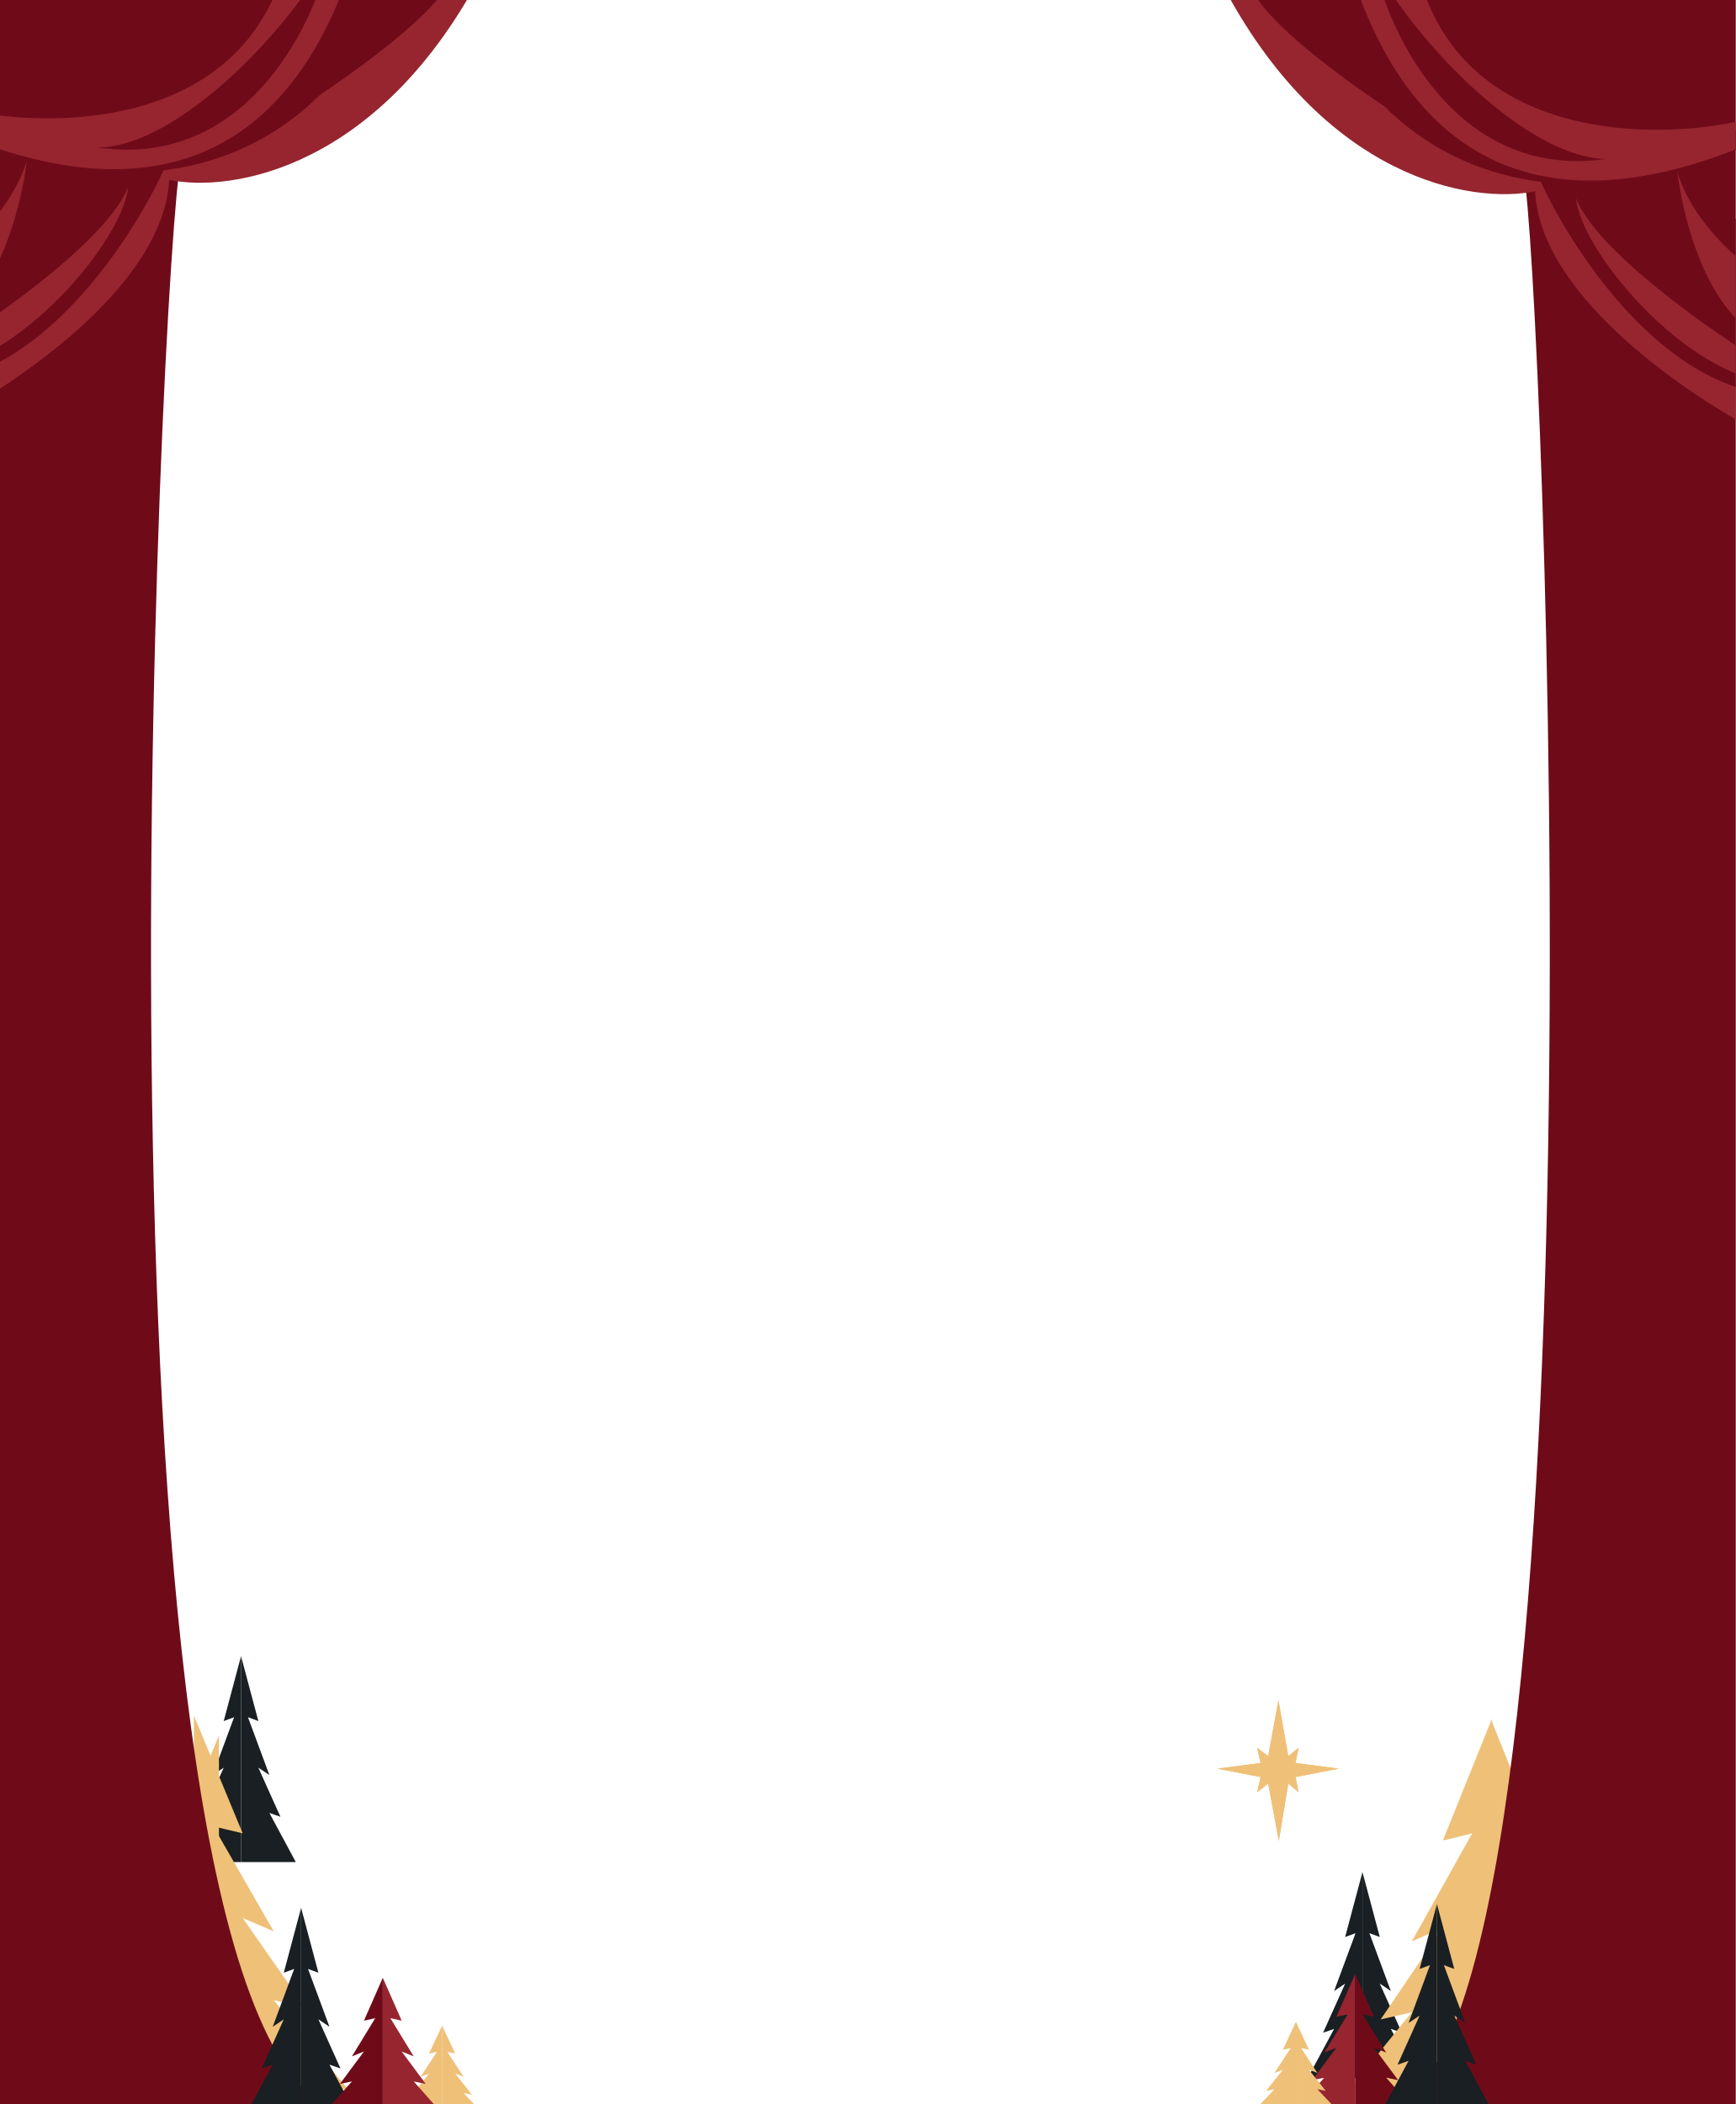
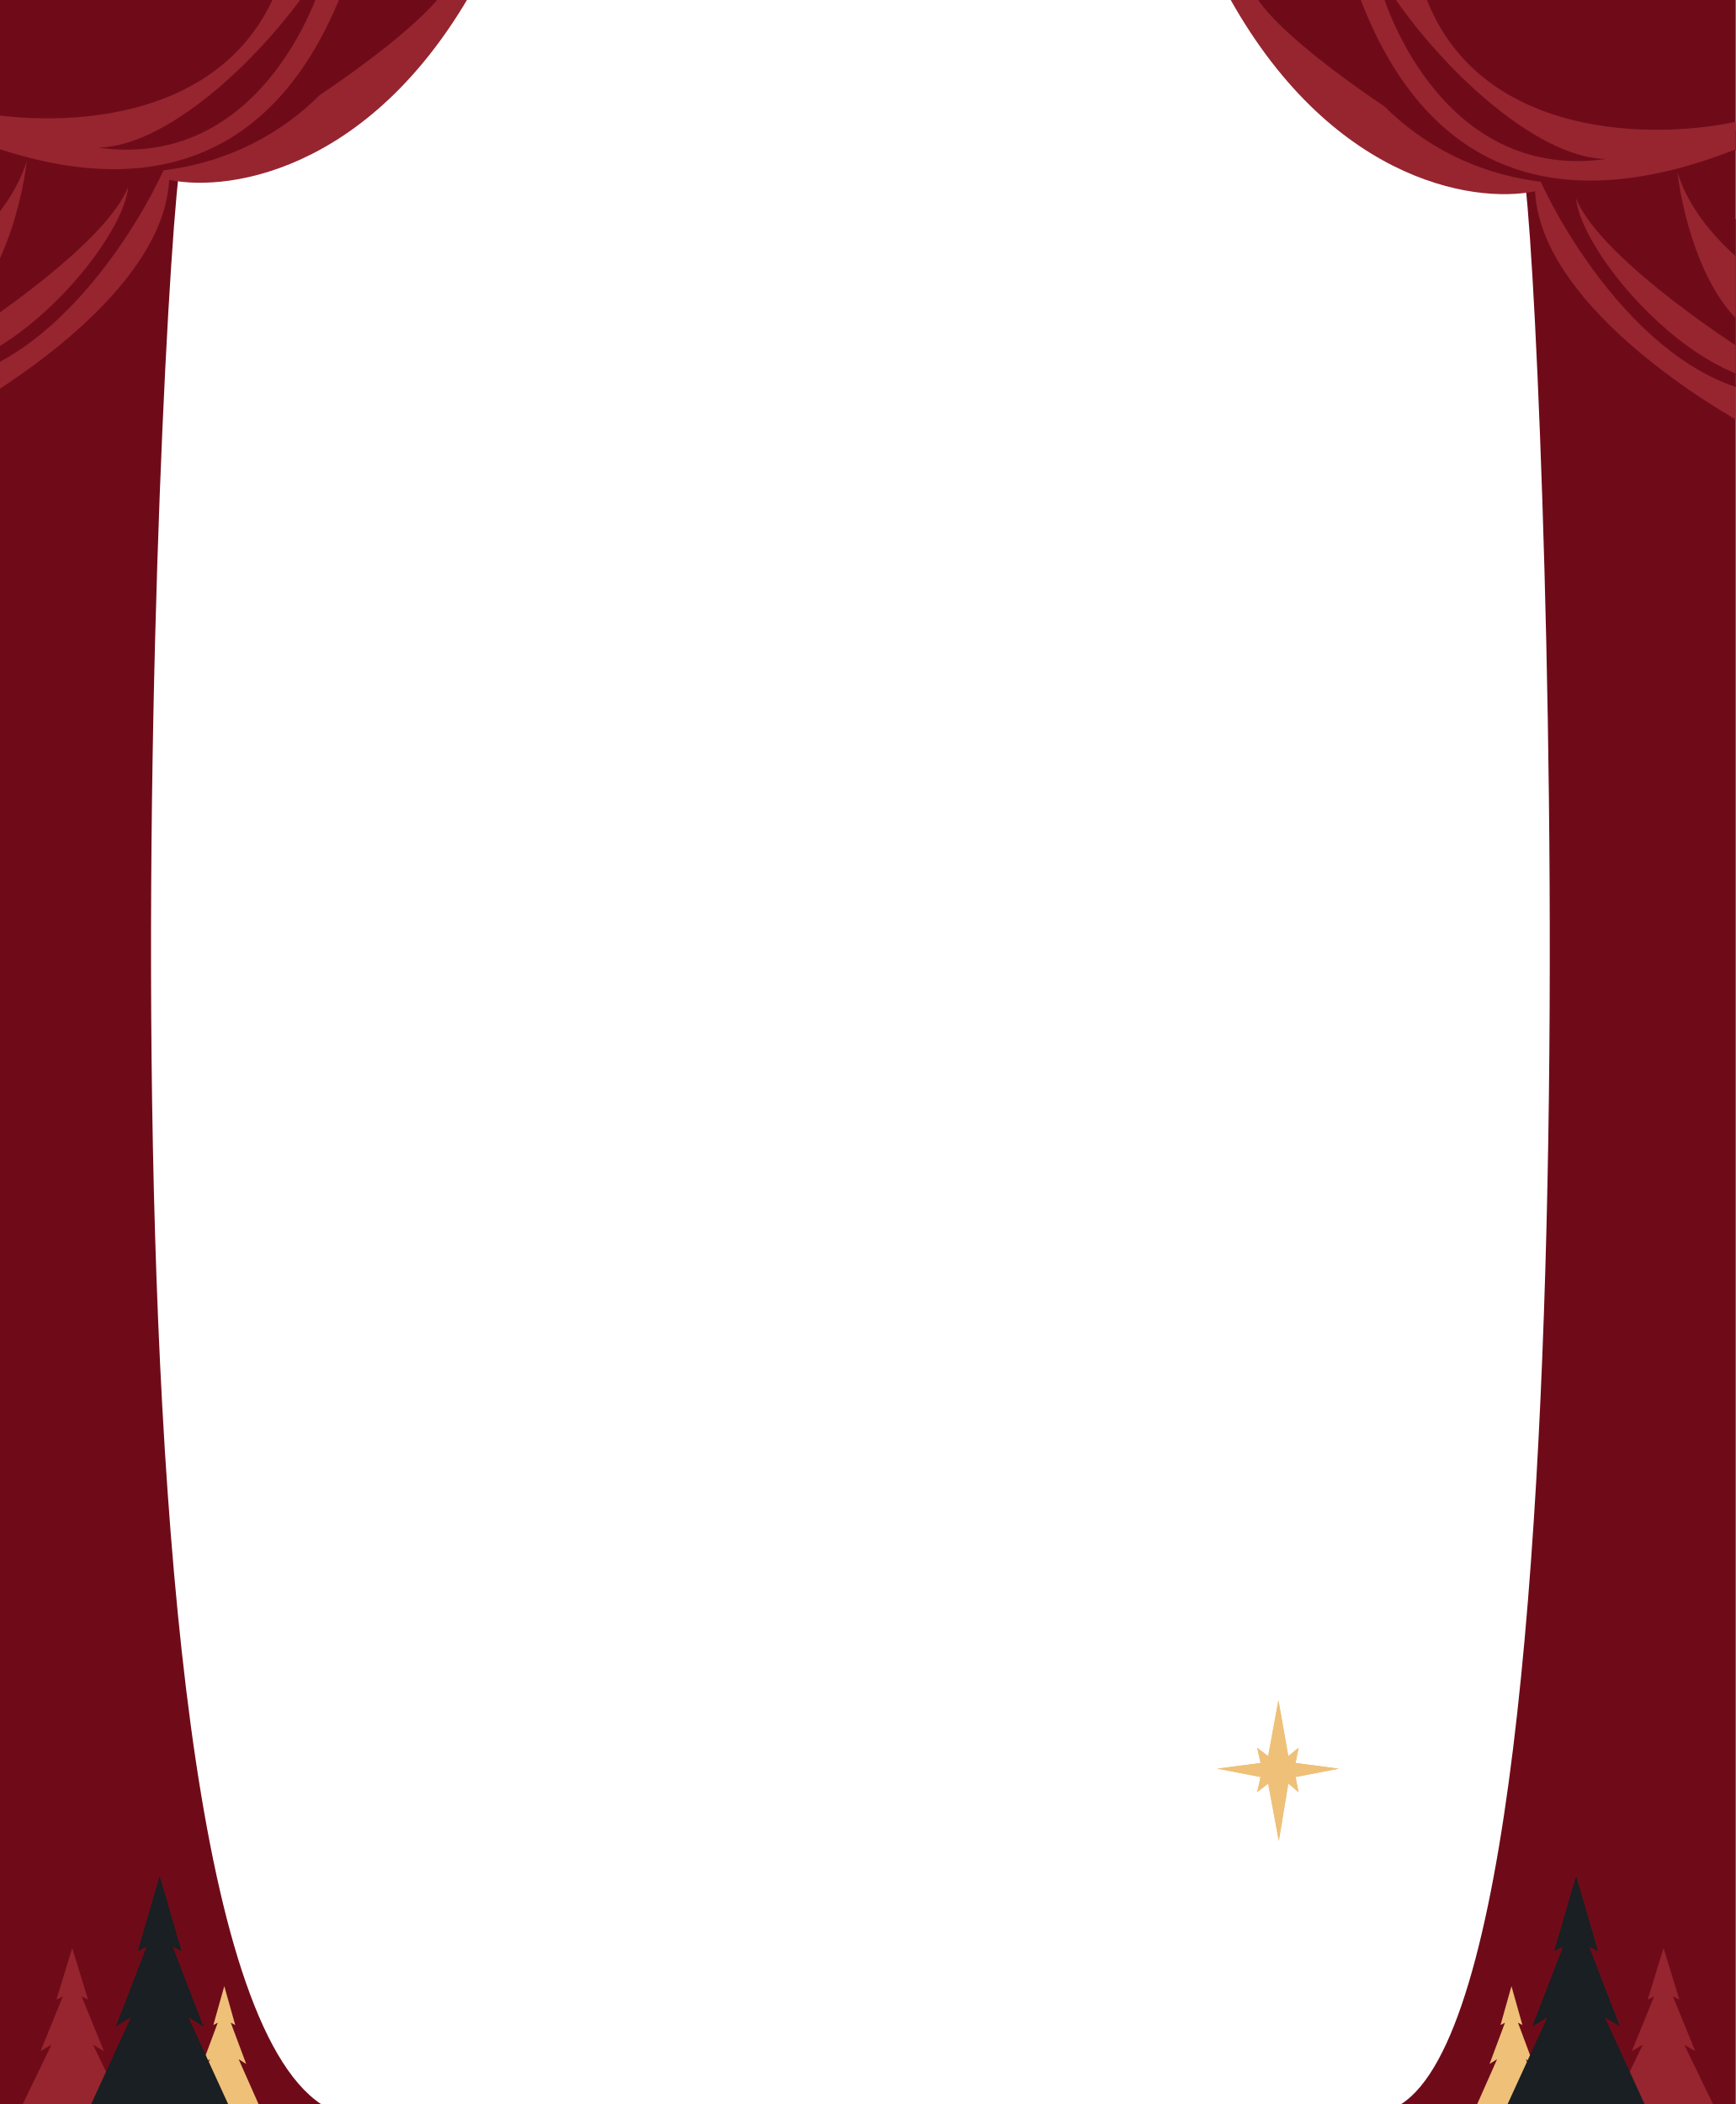
<svg xmlns="http://www.w3.org/2000/svg" width="2283" height="2767" viewBox="0 0 2283 2767" preserveAspectRatio="none" fill="none" overflow="hidden">
-   <path d="M339.804 2263.37L317.029 2178V2448.81H389.057L354.324 2384.24L368.843 2389.27L339.804 2324.7L354.324 2334.39L326.139 2258.35L339.804 2263.37Z" fill="#191F22" id="obj1" />
-   <path d="M294.252 2263.37L317.028 2178V2448.81H245L279.733 2384.24L265.213 2389.27L294.252 2324.7L279.733 2334.39L307.918 2258.35L294.252 2263.37Z" fill="#191F22" id="obj2" />
-   <path d="M319.19 2411.02L255 2256V2747.76H458L360.111 2630.52L401.032 2639.64L319.19 2522.4L360.111 2539.98L280.676 2401.9L319.19 2411.02Z" fill="#EFC078" id="obj3" />
-   <path d="M223.81 2437.26L288 2282.24V2774H85L182.889 2656.76L141.968 2665.88L223.81 2548.64L182.889 2566.22L262.324 2428.14L223.81 2437.26Z" fill="#EFC078" id="obj4" />
-   <path d="M1769.25 2547.37L1792.03 2462V2732.81H1720L1754.73 2668.24L1740.21 2673.27L1769.25 2608.7L1754.73 2618.39L1782.92 2542.35L1769.25 2547.37Z" fill="#191F22" id="obj5" />
-   <path d="M1814.8 2547.37L1792.03 2462V2732.81H1864.06L1829.32 2668.24L1843.84 2673.27L1814.8 2608.7L1829.32 2618.39L1801.14 2542.35L1814.8 2547.37Z" fill="#191F22" id="obj6" />
-   <path d="M1897.81 2420.51L1962 2261V2767H1759L1856.89 2646.36L1815.97 2655.75L1897.81 2535.11L1856.89 2553.21L1936.32 2411.12L1897.81 2420.51Z" fill="#EFC078" id="obj7" />
-   <path d="M2025.19 2420.51L1961 2261V2767H2164L2066.11 2646.36L2107.03 2655.75L2025.19 2535.11L2066.11 2553.21L1986.68 2411.12L2025.19 2420.51Z" fill="#EFC078" id="obj8" />
  <path d="M454.631 2781.5C93 2697.5 212.398 325 237.898 211L-5.501 222.5L-254.001 576L-211.471 3155.5C-202.271 2845.9 141.131 2764 454.631 2781.5Z" fill="#6F0B19" id="obj12" />
  <path d="M190.659 209C407.401 190.2 526.368 34.667 563.569 -40.5H636.588C501.124 222.3 304.086 253.667 222.5 236.5C215.112 380.9 6.493 512.5 -72.399 554V502.5C36.896 475.3 162.053 291.5 190.659 209Z" fill="#96252F" id="obj13" />
  <path d="M-67.398 500.896C75.56 471.655 183.501 297.379 219.602 213.896C129.169 231.225 -9.412 174.186 -67.398 143.5V500.896Z" fill="#6F0B19" id="obj14" />
  <path d="M-92 359.061V488.347C22.8 480.766 161.602 317 168.602 246.021C140.443 316.417 -9.645 421.109 -81.17 464.656V430.811C-4.817 401.028 28.26 272.194 35.255 211.5C13.053 284.604 -58.832 340.334 -92 359.061Z" fill="#96252F" id="obj15" />
  <path d="M-70.898 -27.5V169.628C151.105 271.719 319.141 225.821 420.602 125C478.25 86.377 572.672 16.835 593.102 -25.995H532.102L-70.898 -27.5Z" fill="#6F0B19" id="obj16" />
  <path d="M-68.821 169.997C193.525 284.285 369.704 208.594 455.102 -23.994H368.166C298.617 170.498 62.224 168.994 -47.279 143.931L-44.202 -26.5H-68.821L-71.898 167.992L-68.821 169.997Z" fill="#96252F" id="obj17" />
  <path d="M432.102 -56C418.435 14.833 332.102 223.5 128.602 194C221.602 194 359.702 66.4 432.102 -56Z" fill="#6F0B19" id="obj18" />
  <path d="M1829.49 2774C2123.49 2661.2 2029.19 340 2003.69 226L2247.09 237.5L2495.59 591L2495.59 3148C2486.39 2838.4 2142.99 2756.5 1829.49 2774Z" fill="#6F0B19" id="obj19" />
  <path d="M2050.93 224C1834.19 205.2 1715.22 49.667 1678.02 -25.5H1605C1740.46 237.3 1937.5 268.667 2019.09 251.5C2026.48 395.9 2235.09 527.5 2313.99 569V517.5C2204.69 490.3 2079.53 306.5 2050.93 224Z" fill="#96252F" id="obj20" />
  <path d="M2308.99 515.896C2166.03 486.655 2058.09 312.379 2021.99 228.896C2112.42 246.225 2251 189.186 2308.99 158.5V515.896Z" fill="#6F0B19" id="obj21" />
  <path d="M2333.59 374.061V503.347C2218.79 495.766 2079.99 332 2072.99 261.021C2101.14 331.417 2251.23 436.109 2322.76 479.656V445.811C2246.4 416.028 2213.33 287.194 2206.33 226.5C2228.53 299.604 2300.42 355.334 2333.59 374.061Z" fill="#96252F" id="obj22" />
  <path d="M2312.49 -12.5V184.628C2090.48 286.719 1922.45 240.821 1820.99 140C1763.34 101.377 1668.92 31.835 1648.49 -10.995H1709.49L2312.49 -12.5Z" fill="#6F0B19" id="obj24" />
  <path d="M2310.41 184.997C2048.06 299.285 1871.88 223.594 1786.49 -8.994H1873.42C1942.97 185.498 2179.36 183.994 2288.87 158.931L2285.79 -11.5H2310.41L2313.49 182.992L2310.41 184.997Z" fill="#96252F" id="obj25" />
  <path d="M1809.49 -41C1823.15 29.833 1909.49 238.5 2112.99 209C2019.99 209 1881.89 81.4 1809.49 -41Z" fill="#6F0B19" id="obj26" />
  <path d="M1682 2421L1668 2345.5L1653.5 2357L1658 2337L1601 2326L1658 2318.5L1653.5 2298.5L1668 2309.5L1681.5 2236L1694.5 2309.5L1708 2298.5L1704 2318.5L1761 2326L1704 2337L1708 2357L1694.5 2345.5L1682 2421Z" fill="#EFC078" id="obj48" />
-   <path d="M598.733 2700.66L581.5 2664V2780.28H636L609.719 2752.56L620.706 2754.72L598.733 2726.99L609.719 2731.15L588.393 2698.5L598.733 2700.66Z" fill="#EFC078" id="obj370" />
-   <path d="M564.267 2700.66L581.5 2664V2780.28H527L553.281 2752.56L542.294 2754.72L564.267 2726.99L553.281 2731.15L574.607 2698.5L564.267 2700.66Z" fill="#EFC078" id="obj371" />
-   <path d="M418.804 2594.37L396.029 2509V2779.81H468.057L433.324 2715.24L447.843 2720.27L418.804 2655.7L433.324 2665.39L405.139 2589.35L418.804 2594.37Z" fill="#191F22" id="obj372" />
-   <path d="M373.252 2594.37L396.028 2509V2779.81H324L358.733 2715.24L344.213 2720.27L373.252 2655.7L358.733 2665.39L386.918 2589.35L373.252 2594.37Z" fill="#191F22" id="obj373" />
-   <path d="M1757.68 2652.43L1782.5 2596V2775H1704L1741.85 2732.32L1726.03 2735.64L1757.68 2692.97L1741.85 2699.37L1772.57 2649.11L1757.68 2652.43Z" fill="#96252F" id="obj374" />
-   <path d="M1807.32 2652.43L1782.5 2596V2775H1861L1823.15 2732.32L1838.97 2735.64L1807.32 2692.97L1823.15 2699.37L1792.43 2649.11L1807.32 2652.43Z" fill="#6F0B19" id="obj375" />
-   <path d="M1687.27 2695.66L1704.5 2659V2775.28H1650L1676.28 2747.56L1665.29 2749.72L1687.27 2721.99L1676.28 2726.15L1697.61 2693.5L1687.27 2695.66Z" fill="#EFC078" id="obj376" />
-   <path d="M1721.73 2695.66L1704.5 2659V2775.28H1759L1732.72 2747.56L1743.71 2749.72L1721.73 2721.99L1732.72 2726.15L1711.39 2693.5L1721.73 2695.66Z" fill="#EFC078" id="obj377" />
-   <path d="M1867.2 2589.37L1889.97 2504V2774.81H1817.94L1852.68 2710.24L1838.16 2715.27L1867.2 2650.7L1852.68 2660.39L1880.86 2584.35L1867.2 2589.37Z" fill="#191F22" id="obj378" />
-   <path d="M1912.75 2589.37L1889.97 2504V2774.81H1962L1927.27 2710.24L1941.79 2715.27L1912.75 2650.7L1927.27 2660.39L1899.08 2584.35L1912.75 2589.37Z" fill="#191F22" id="obj379" />
-   <path d="M528.322 2657.43L503.5 2601V2780H582L544.146 2737.32L559.97 2740.64L528.322 2697.97L544.146 2704.37L513.429 2654.11L528.322 2657.43Z" fill="#96252F" id="obj380" />
-   <path d="M478.678 2657.43L503.5 2601V2780H425L462.854 2737.32L447.03 2740.64L478.678 2697.97L462.854 2704.37L493.571 2654.11L478.678 2657.43Z" fill="#6F0B19" id="obj381" />
  <path d="M1682 2421L1668 2345.5L1653.5 2357L1658 2337L1601 2326L1658 2318.5L1653.5 2298.5L1668 2309.5L1681.5 2236L1694.5 2309.5L1708 2298.5L1704 2318.5L1761 2326L1704 2337L1708 2357L1694.5 2345.5L1682 2421Z" fill="#EFC078" id="obj48" />
+   <g id="ordered-evergreens">
+     <path d="M95 2562L74.2 2629.65L82.65 2625.55L53.4 2697.3L67.7 2689.1L30 2767L160 2767L122.3 2689.1L136.6 2697.3L107.35 2625.55L115.8 2629.65Z" fill="#96252F" />
+     <path d="M295 2612L280.6 2663.15L286.45 2660.05L266.2 2714.3L276.1 2708.1L250 2767L340 2767L313.9 2708.1L323.8 2714.3L303.55 2660.05L309.4 2663.15Z" fill="#EFC078" />
+     <path d="M210 2467L181.2 2566L192.9 2560L152.4 2665L172.2 2653L120 2767L300 2767L247.8 2653L267.6 2665L227.1 2560L238.8 2566Z" fill="#191F22" />
+     <path d="M2188 2562L2167.2 2629.65L2175.65 2625.55L2146.4 2697.3L2160.7 2689.1L2123 2767L2253 2767L2215.3 2689.1L2229.6 2697.3L2200.35 2625.55L2208.8 2629.65Z" fill="#96252F" />
+     <path d="M1988 2612L1973.6 2663.15L1979.45 2660.05L1959.2 2714.3L1969.1 2708.1L1943 2767L2033 2767L2006.9 2708.1L2016.8 2714.3L1996.55 2660.05L2002.4 2663.15Z" fill="#EFC078" />
+     <path d="M2073 2467L2044.2 2566L2055.9 2560L2015.4 2665L2035.2 2653L1983 2767L2163 2767L2110.8 2653L2130.6 2665L2090.1 2560L2101.8 2566Z" fill="#191F22" />
+   </g>
</svg>
